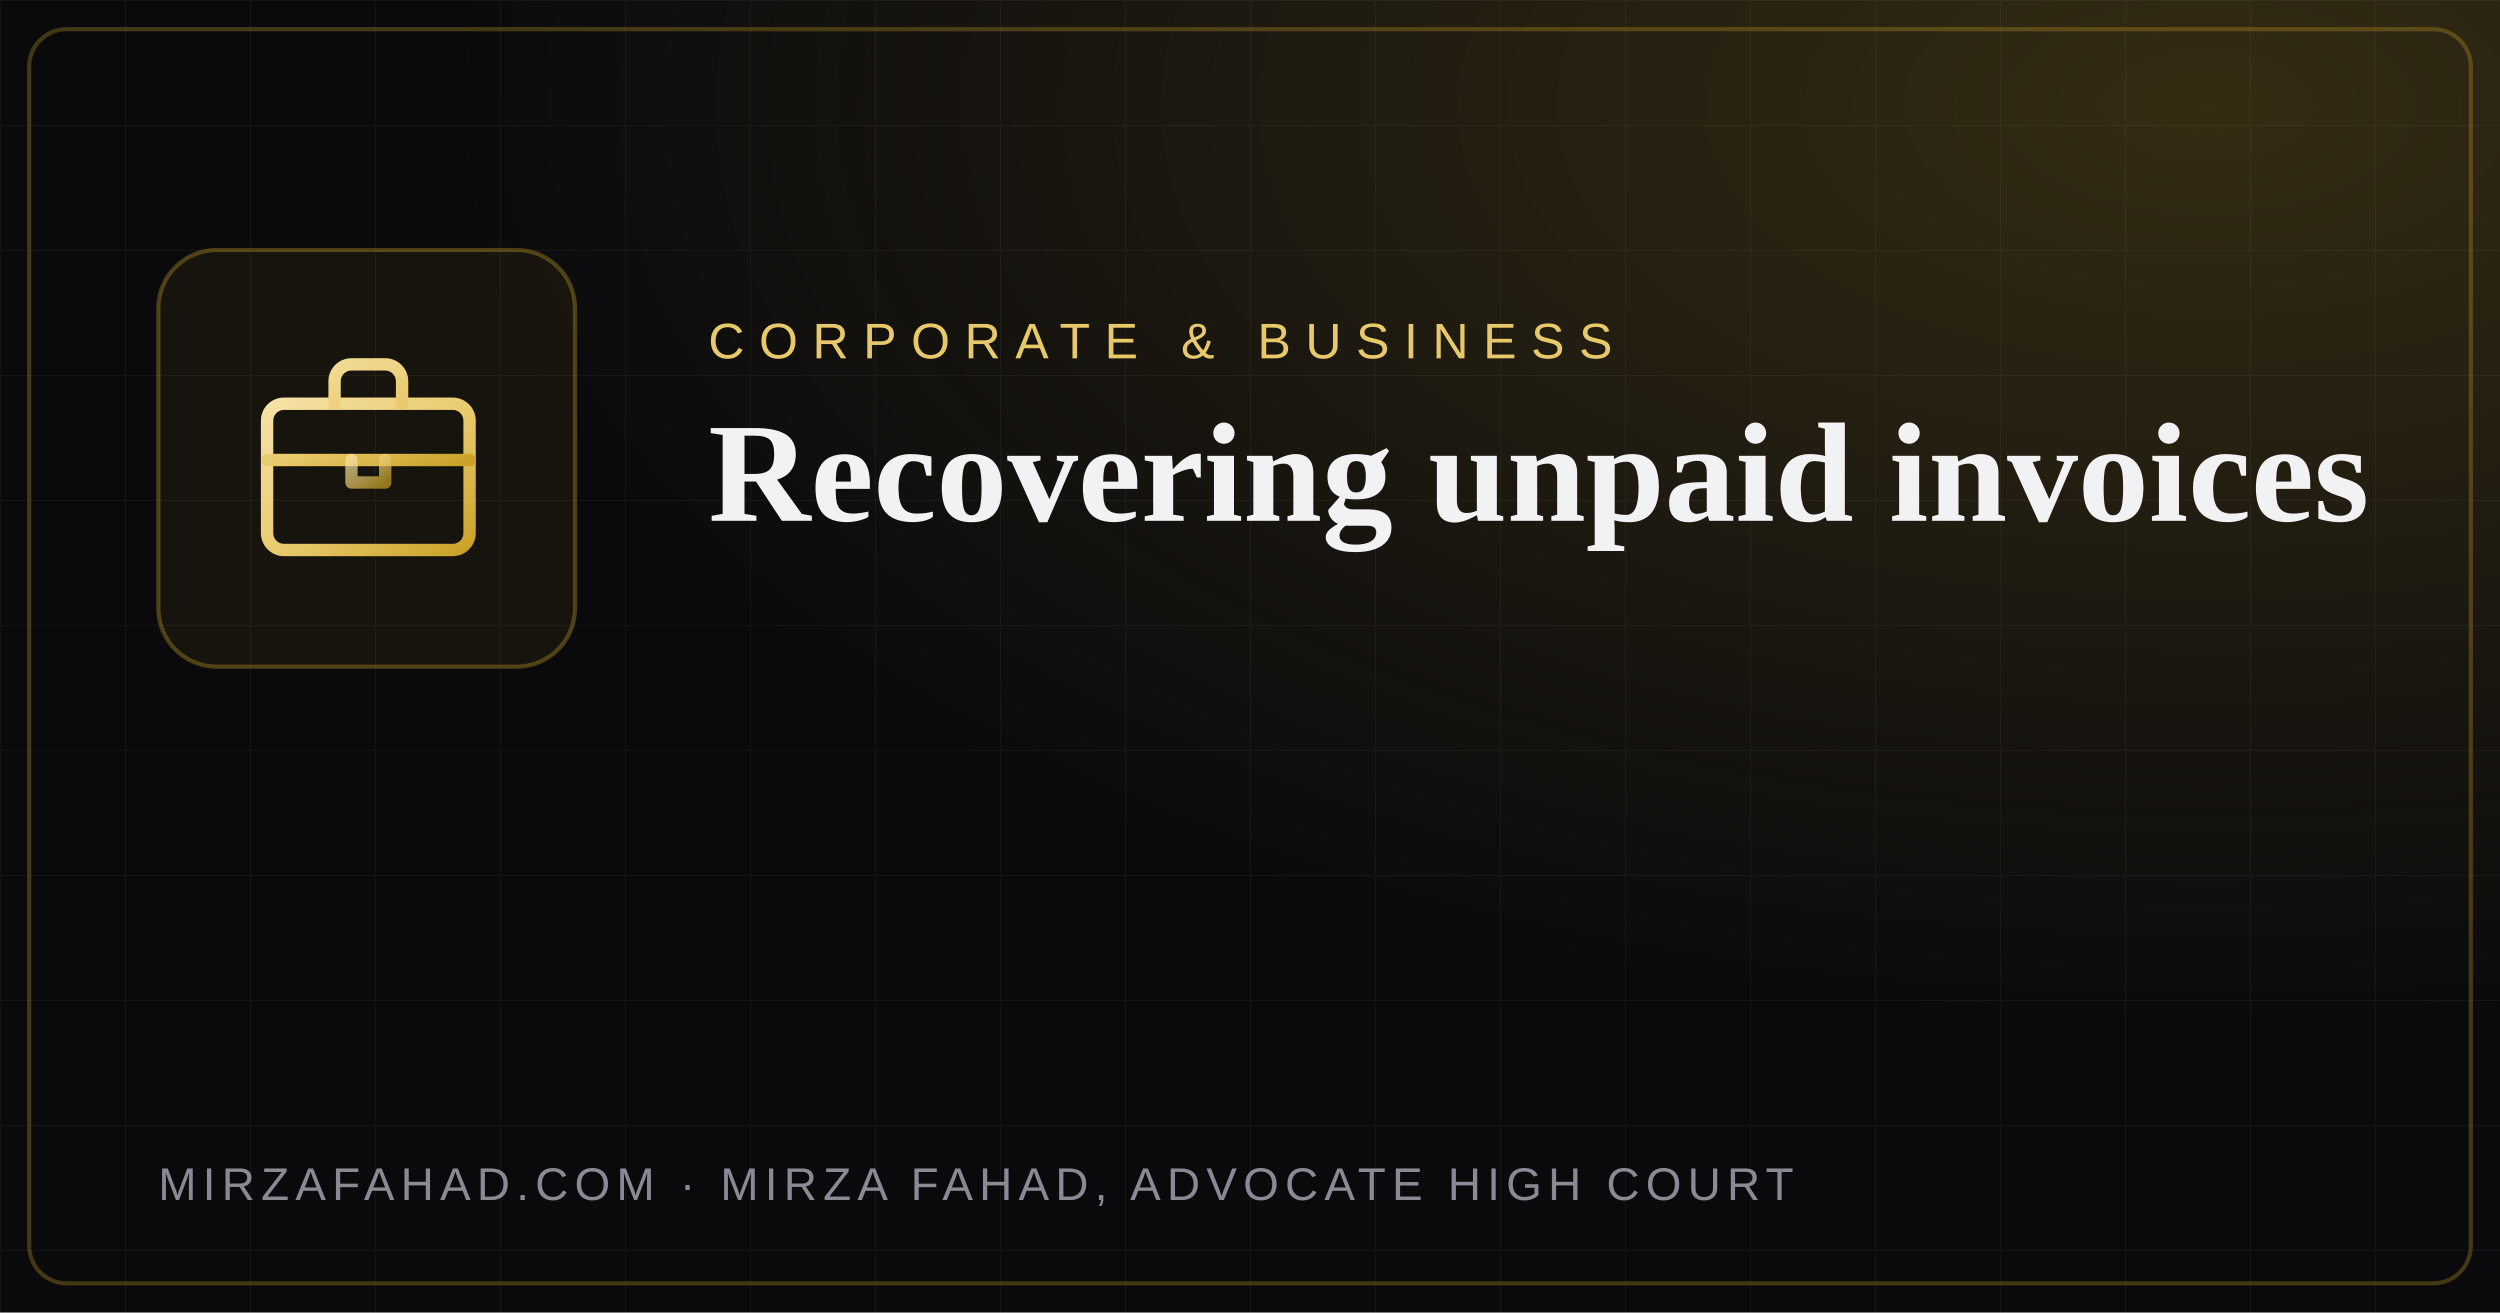
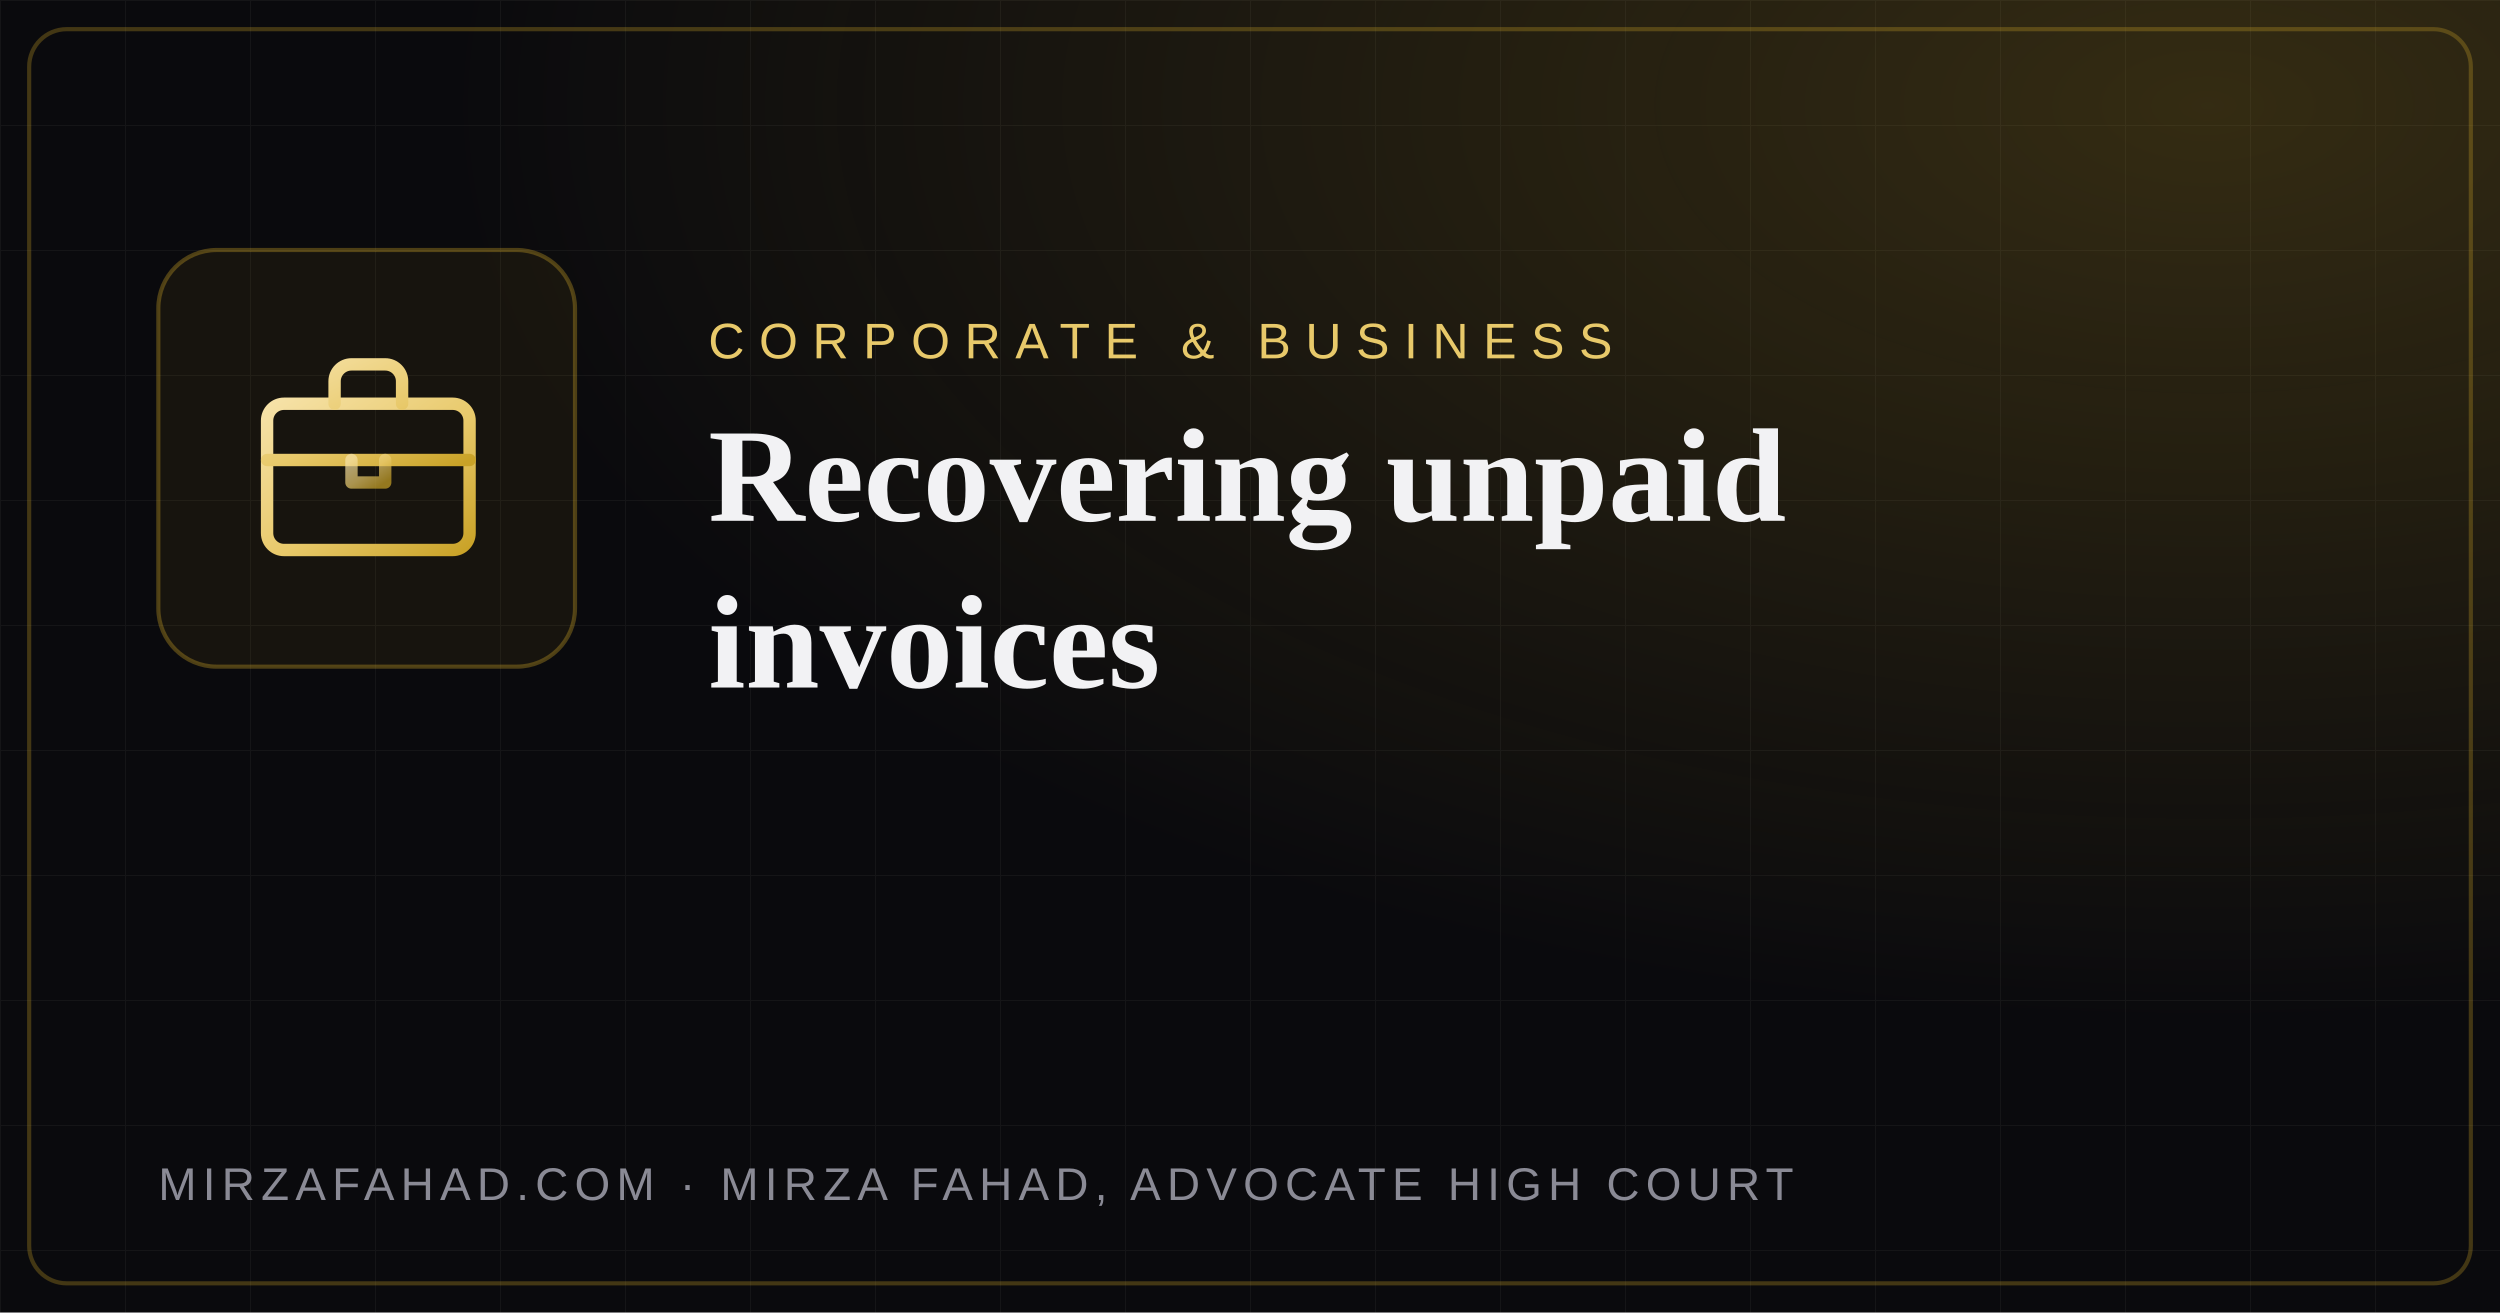
<svg xmlns="http://www.w3.org/2000/svg" viewBox="0 0 1200 630" font-family="Georgia, 'Times New Roman', serif">
  <defs>
    <linearGradient id="gold" x1="0" y1="0" x2="1" y2="1">
      <stop offset="0" stop-color="#f6e2a8" />
      <stop offset=".55" stop-color="#e8c96a" />
      <stop offset="1" stop-color="#c9a227" />
    </linearGradient>
    <radialGradient id="glow" cx="88%" cy="8%" r="70%">
      <stop offset="0" stop-color="#c9a227" stop-opacity=".22" />
      <stop offset="1" stop-color="#c9a227" stop-opacity="0" />
    </radialGradient>
    <pattern id="grid" width="60" height="60" patternUnits="userSpaceOnUse">
      <path d="M60 0H0v60" fill="none" stroke="#ffffff" stroke-opacity=".045" stroke-width="1" />
    </pattern>
  </defs>
  <rect width="1200" height="630" fill="#0a0a0d" />
  <rect width="1200" height="630" fill="url(#grid)" />
  <rect width="1200" height="630" fill="url(#glow)" />
  <rect x="14" y="14" width="1172" height="602" rx="18" fill="none" stroke="#c9a227" stroke-opacity=".3" stroke-width="2" />
  <rect x="76" y="120" width="200" height="200" rx="28" fill="#c9a227" fill-opacity=".07" stroke="#c9a227" stroke-opacity=".35" stroke-width="2" />
  <g transform="translate(112 156) scale(2.7)" fill="none" stroke="url(#gold)" stroke-width="2.2" stroke-linecap="round" stroke-linejoin="round">
    <rect x="6" y="14" width="36" height="26" rx="3" />
    <path d="M18 14v-4a3 3 0 0 1 3-3h6a3 3 0 0 1 3 3v4M6 24h36" />
    <path d="M21 24v4h6v-4" opacity=".7" />
  </g>
  <text x="340" y="172" font-family="Verdana, Arial, sans-serif" font-size="24" letter-spacing="7" fill="#e8c96a">CORPORATE &amp; BUSINESS</text>
-   <text x="340" y="250" font-size="68" font-weight="600" fill="#f2f2f4">Recovering unpaid invoices</text>
+   <text x="340" y="250" font-size="64" font-weight="600" fill="#f2f2f4">Recovering unpaid</text>
+   <text x="340" y="330" font-size="64" font-weight="600" fill="#f2f2f4">invoices</text>
  <path d="M76 500h140" stroke="url(#gold)" stroke-width="3" />
  <text x="76" y="576" font-family="Verdana, Arial, sans-serif" font-size="22" letter-spacing="3" fill="#8a8a95">MIRZAFAHAD.COM · MIRZA FAHAD, ADVOCATE HIGH COURT</text>
</svg>
